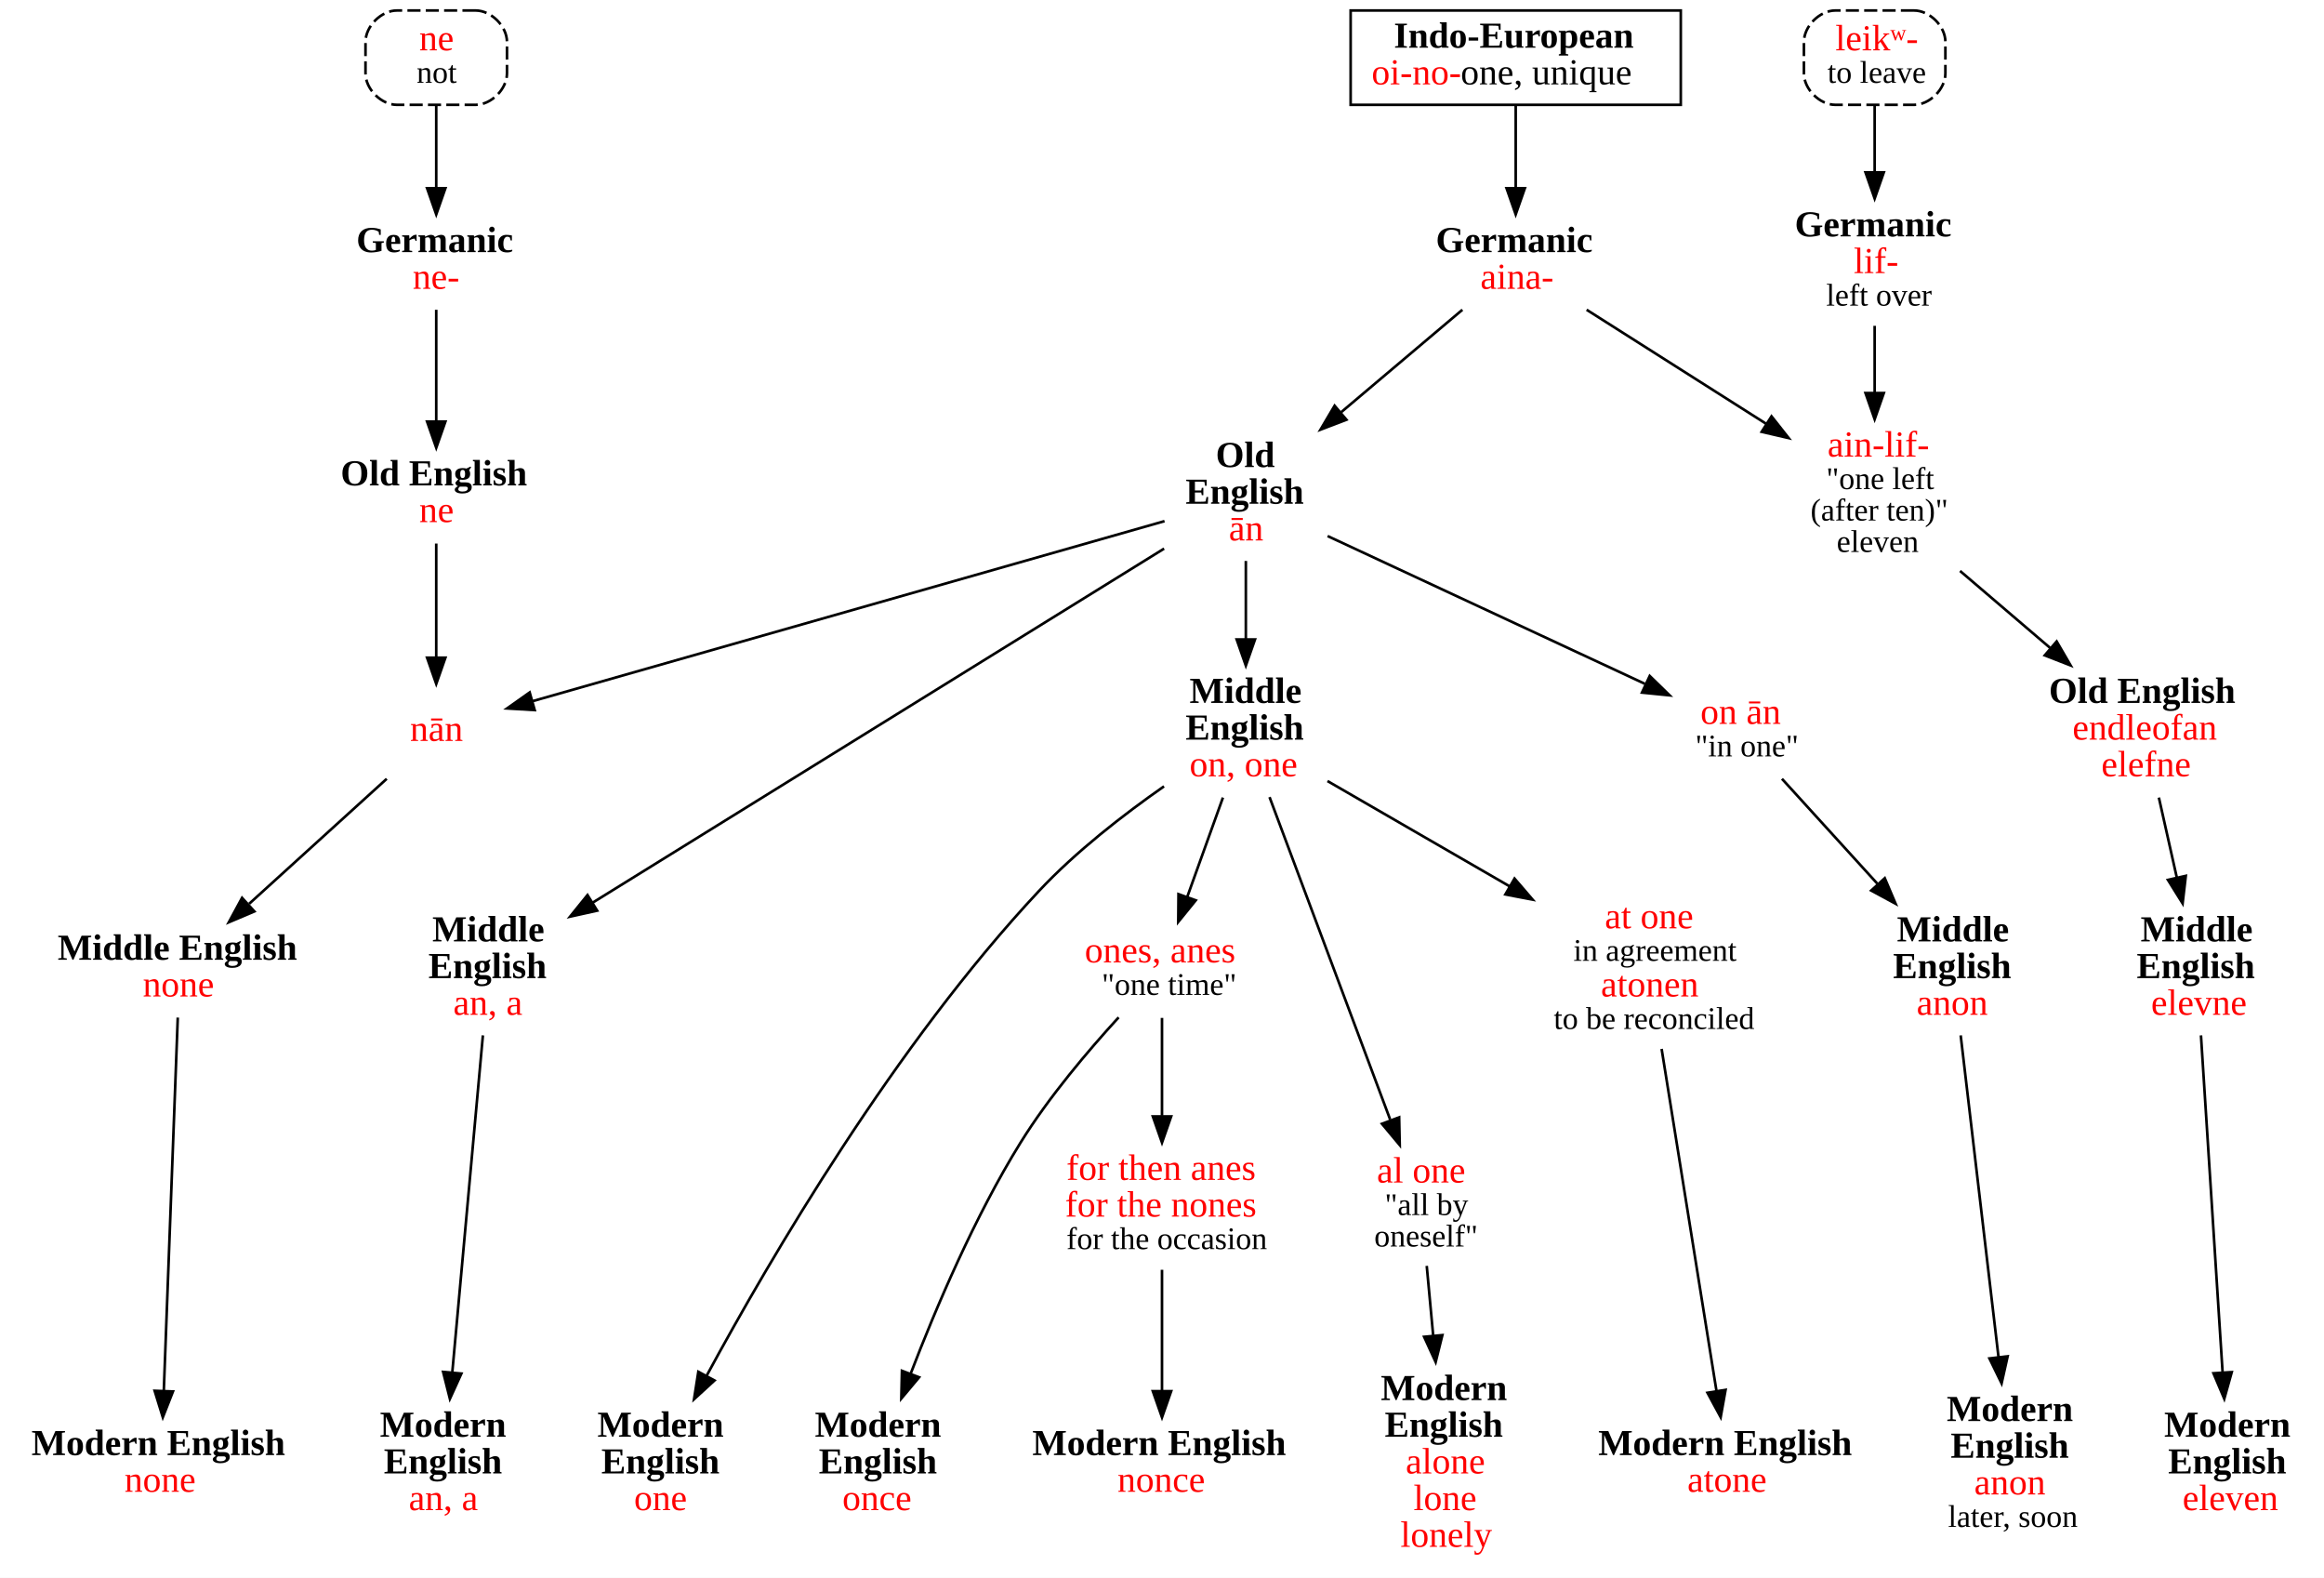
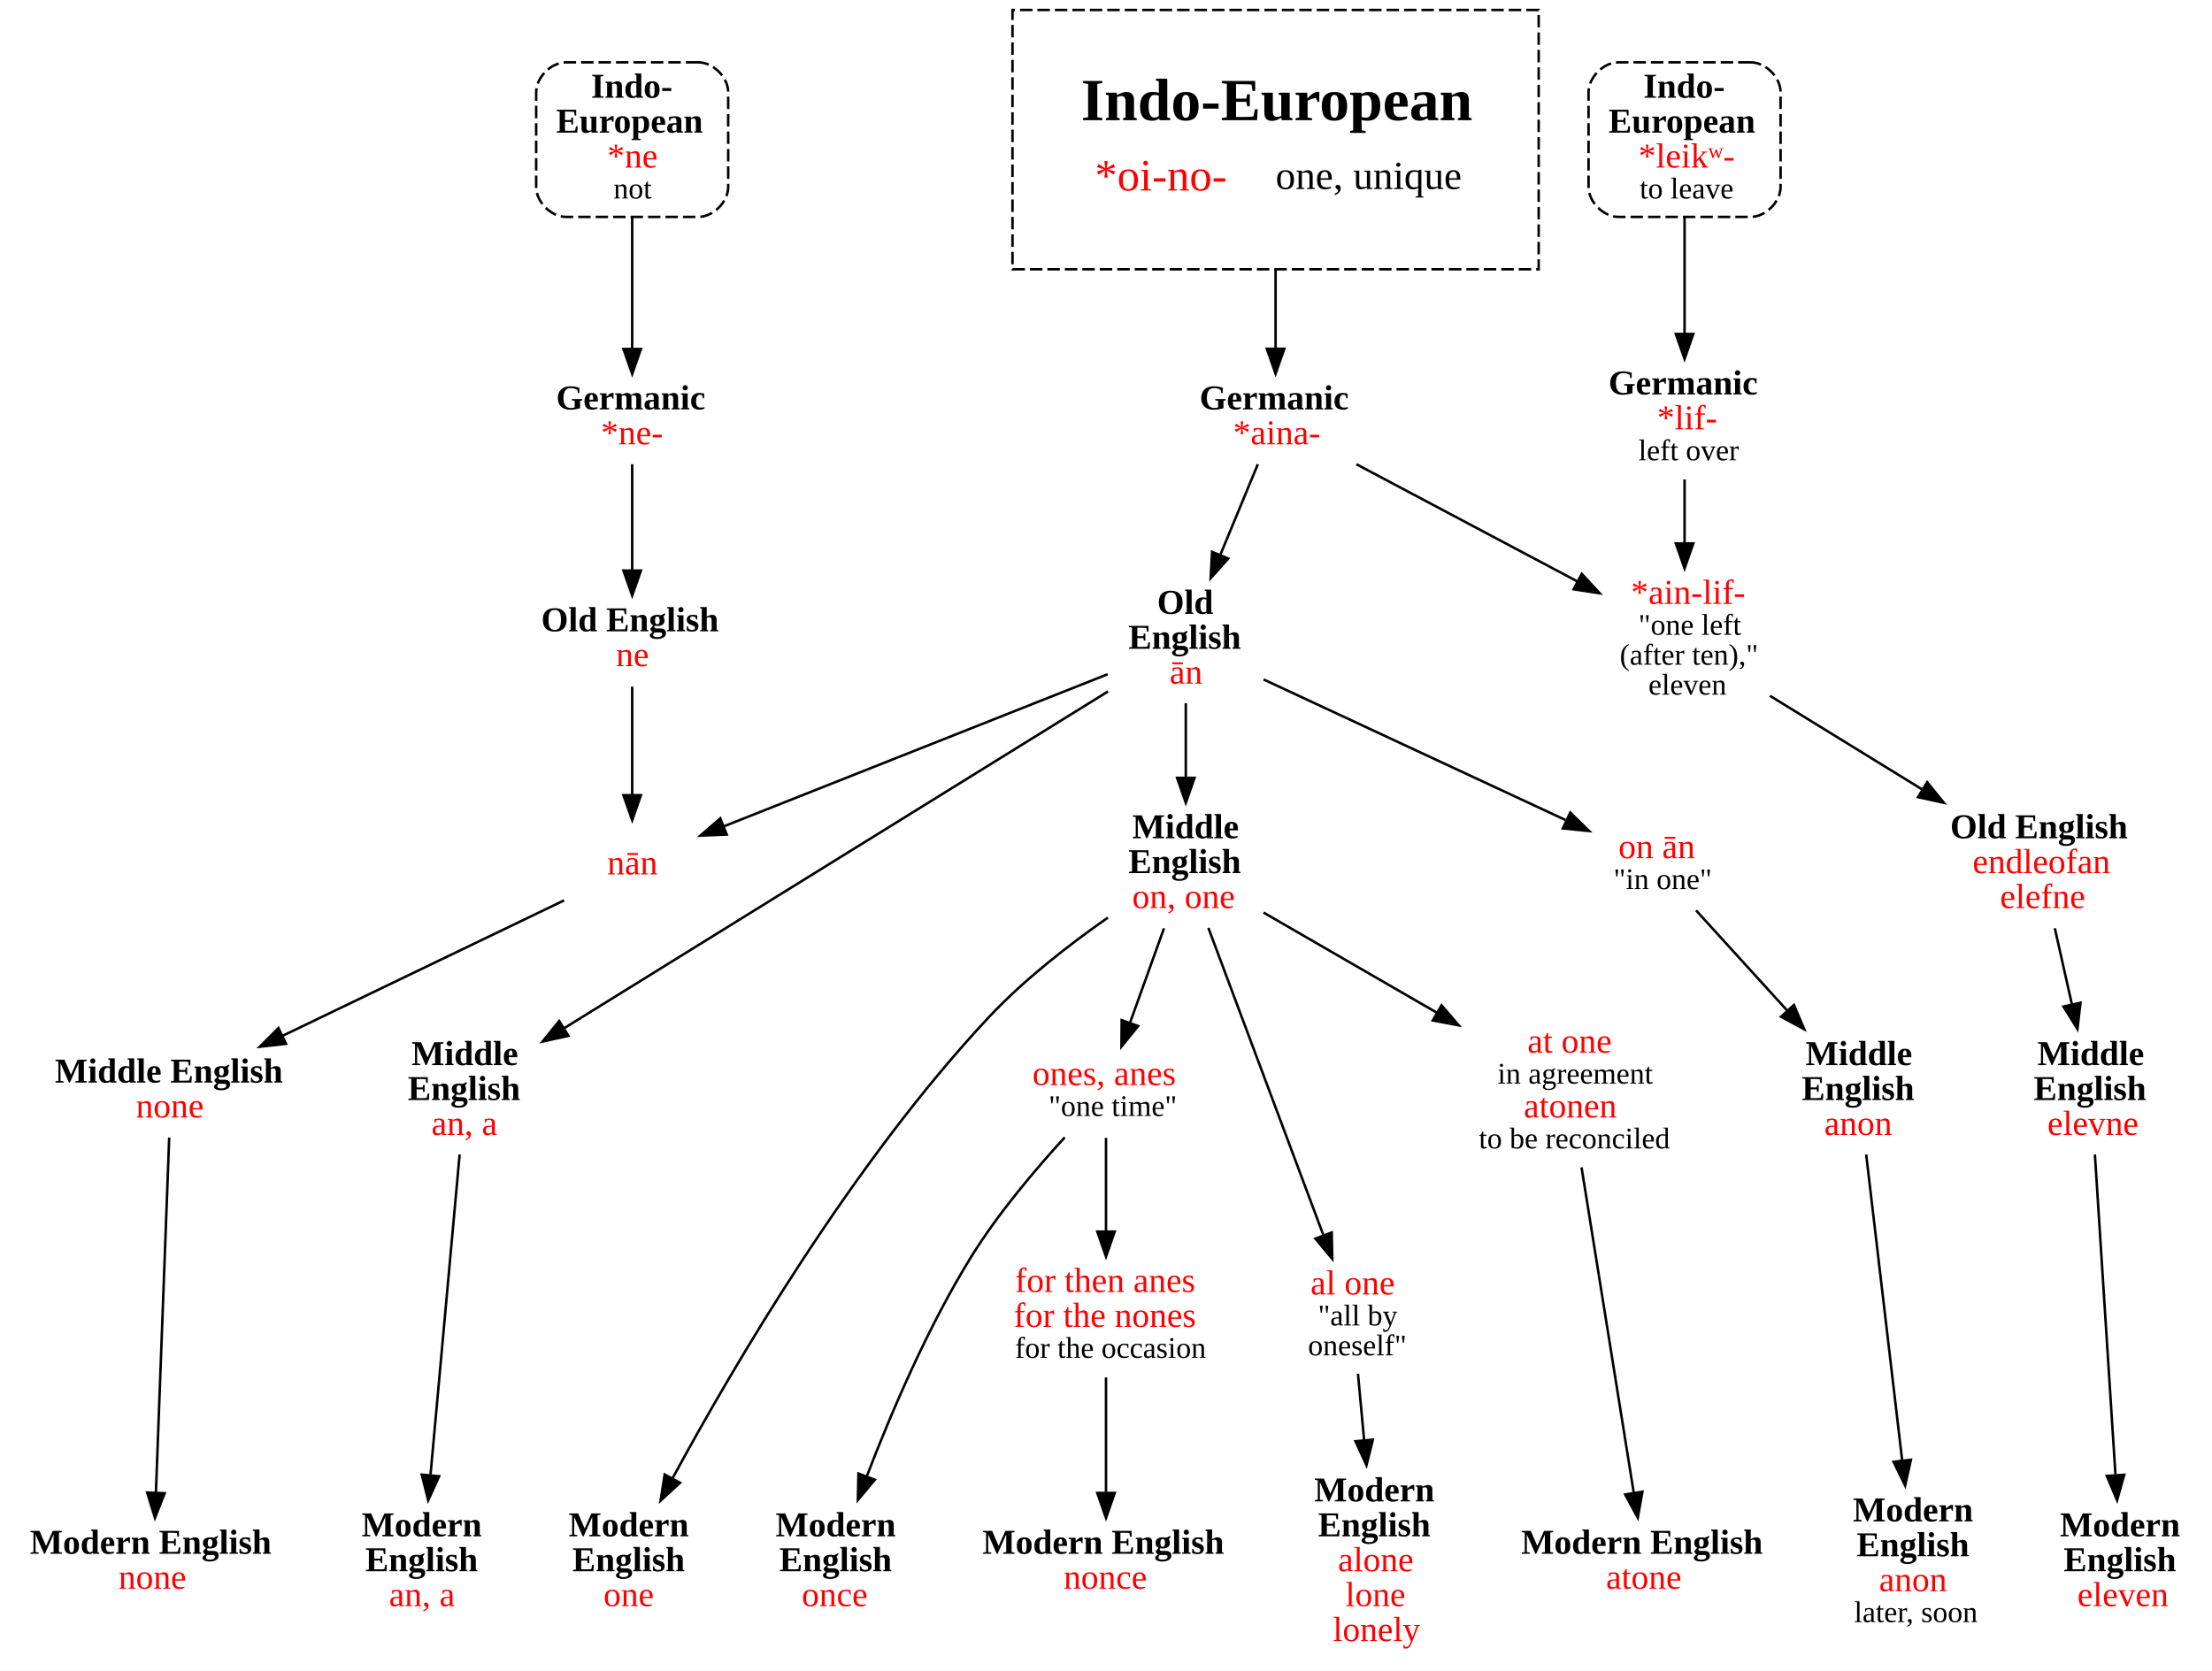
- <svg xmlns="http://www.w3.org/2000/svg" xmlns:xlink="http://www.w3.org/1999/xlink" width="887pt" height="602pt" viewBox="0.00 0.00 887.00 602.00">
-   <g id="graph0" class="graph" transform="scale(1 1) rotate(0) translate(4 598)">
-     <polygon fill="white" stroke="transparent" points="-4,4 -4,-598 883,-598 883,4 -4,4" />
+ <svg xmlns="http://www.w3.org/2000/svg" xmlns:xlink="http://www.w3.org/1999/xlink" width="887pt" height="670pt" viewBox="0.00 0.00 887.00 670.00">
+   <g id="graph0" class="graph" transform="scale(1 1) rotate(0) translate(4 666)">
+     <polygon fill="white" stroke="transparent" points="-4,4 -4,-666 883,-666 883,4 -4,4" />
    <g id="node1" class="node">
      <g id="a_node1">
-         <a xlink:href="oino-one0.svg" xlink:title="&lt;b&gt;Indo-European&lt;/b&gt;&lt;br/&gt;&lt;font color=&quot;red&quot;&gt;oi-no-&lt;/font&gt;   one, unique">
-           <polygon fill="none" stroke="black" points="637.5,-594 511.5,-594 511.5,-558 637.5,-558 637.5,-594" />
-           <text text-anchor="start" x="528" y="-579.8" font-family="Times New Roman,serif" font-weight="bold" font-size="14.00">Indo-European</text>
-           <text text-anchor="start" x="519.5" y="-565.8" font-family="Times New Roman,serif" font-size="14.00" fill="red">oi-no-</text>
-           <text text-anchor="start" x="553.5" y="-565.8" font-family="Times New Roman,serif" font-size="14.00">   one, unique</text>
+         <a xlink:href="oino-one0.svg" xlink:title="Indo-European &quot;*oi-no-&quot; one, unique">
+           <polygon fill="none" stroke="black" stroke-dasharray="5,2" points="613,-662 402,-662 402,-558 613,-558 613,-662" />
+           <text text-anchor="start" x="429.5" y="-617.8" font-family="Times New Roman,serif" font-weight="bold" font-size="24.00">Indo-European</text>
+           <text text-anchor="start" x="435" y="-589.6" font-family="Times New Roman,serif" font-size="18.00" fill="red">*oi-no-</text>
+           <text text-anchor="start" x="507.5" y="-590.2" font-family="Times New Roman,serif" font-size="16.00">one, unique</text>
        </a>
      </g>
    </g>
    <g id="node2" class="node">
-       <text text-anchor="start" x="544" y="-501.8" font-family="Times New Roman,serif" font-weight="bold" font-size="14.00">Germanic</text>
-       <text text-anchor="start" x="561" y="-487.8" font-family="Times New Roman,serif" font-size="14.00" fill="red">aina-</text>
+       <text text-anchor="start" x="477" y="-501.8" font-family="Times New Roman,serif" font-weight="bold" font-size="14.00">Germanic</text>
+       <text text-anchor="start" x="490.5" y="-487.8" font-family="Times New Roman,serif" font-size="14.00" fill="red">*aina-</text>
    </g>
    <g id="edge1" class="edge">
-       <path fill="none" stroke="black" d="M574.5,-557.75C574.5,-548.52 574.5,-536.93 574.5,-526.49" />
-       <polygon fill="black" stroke="black" points="578,-526.18 574.5,-516.18 571,-526.18 578,-526.18" />
+       <path fill="none" stroke="black" d="M507.5,-557.86C507.5,-546.94 507.5,-535.81 507.5,-526.21" />
+       <polygon fill="black" stroke="black" points="511,-526.12 507.5,-516.12 504,-526.12 511,-526.12" />
    </g>
    <g id="node3" class="node">
      <text text-anchor="start" x="460" y="-419.8" font-family="Times New Roman,serif" font-weight="bold" font-size="14.00">Old</text>
      <text text-anchor="start" x="448.5" y="-405.8" font-family="Times New Roman,serif" font-weight="bold" font-size="14.00">English</text>
      <text text-anchor="start" x="465" y="-391.8" font-family="Times New Roman,serif" font-size="14.00" fill="red">ān</text>
    </g>
    <g id="edge8" class="edge">
-       <path fill="none" stroke="black" d="M554.15,-479.81C540.97,-468.68 523.43,-453.86 507.9,-440.74" />
-       <polygon fill="black" stroke="black" points="509.89,-437.85 499.99,-434.07 505.38,-443.19 509.89,-437.85" />
+       <path fill="none" stroke="black" d="M500.39,-479.81C496.12,-469.5 490.54,-456.02 485.43,-443.66" />
+       <polygon fill="black" stroke="black" points="488.52,-441.97 481.46,-434.07 482.05,-444.65 488.52,-441.97" />
    </g>
    <g id="node26" class="node">
-       <text text-anchor="start" x="693.5" y="-423.8" font-family="Times New Roman,serif" font-size="14.00" fill="red">ain-lif-</text>
-       <text text-anchor="start" x="693" y="-411.4" font-family="Times New Roman,serif" font-size="12.00">"one left</text>
-       <text text-anchor="start" x="687" y="-399.4" font-family="Times New Roman,serif" font-size="12.00">(after ten)"</text>
-       <text text-anchor="start" x="697" y="-387.4" font-family="Times New Roman,serif" font-size="12.00">eleven</text>
+       <text text-anchor="start" x="650" y="-423.8" font-family="Times New Roman,serif" font-size="14.00" fill="red">*ain-lif-</text>
+       <text text-anchor="start" x="653" y="-411.4" font-family="Times New Roman,serif" font-size="12.00">"one left</text>
+       <text text-anchor="start" x="645.5" y="-399.4" font-family="Times New Roman,serif" font-size="12.00">(after ten),"</text>
+       <text text-anchor="start" x="657" y="-387.4" font-family="Times New Roman,serif" font-size="12.00">eleven</text>
    </g>
    <g id="edge24" class="edge">
-       <path fill="none" stroke="black" d="M601.57,-479.81C621.12,-467.4 647.88,-450.4 670.11,-436.29" />
-       <polygon fill="black" stroke="black" points="672.13,-439.15 678.69,-430.84 668.37,-433.24 672.13,-439.15" />
+       <path fill="none" stroke="black" d="M539.9,-479.81C565.23,-466.38 600.67,-447.57 628.39,-432.87" />
+       <polygon fill="black" stroke="black" points="630.28,-435.83 637.47,-428.05 627,-429.65 630.28,-435.83" />
    </g>
    <g id="node4" class="node">
-       <text text-anchor="start" x="152.5" y="-315.3" font-family="Times New Roman,serif" font-size="14.00" fill="red">nān</text>
+       <text text-anchor="start" x="239.5" y="-315.3" font-family="Times New Roman,serif" font-size="14.00" fill="red">nān</text>
    </g>
    <g id="edge2" class="edge">
-       <path fill="none" stroke="black" d="M440.46,-399.16C383.05,-382.81 260.56,-347.93 199.17,-330.44" />
-       <polygon fill="black" stroke="black" points="200.08,-327.06 189.51,-327.69 198.16,-333.8 200.08,-327.06" />
+       <path fill="none" stroke="black" d="M440.16,-395.58C399.69,-379.54 329.35,-351.65 286.36,-334.61" />
+       <polygon fill="black" stroke="black" points="287.42,-331.27 276.84,-330.84 284.84,-337.78 287.42,-331.27" />
    </g>
    <g id="node10" class="node">
      <text text-anchor="start" x="161" y="-238.8" font-family="Times New Roman,serif" font-weight="bold" font-size="14.00">Middle</text>
      <text text-anchor="start" x="159.5" y="-224.8" font-family="Times New Roman,serif" font-weight="bold" font-size="14.00">English</text>
      <text text-anchor="start" x="169" y="-210.8" font-family="Times New Roman,serif" font-size="14.00" fill="red">an, a</text>
    </g>
    <g id="edge9" class="edge">
      <path fill="none" stroke="black" d="M440.3,-388.67C387.4,-355.91 280.23,-289.53 222.12,-253.54" />
      <polygon fill="black" stroke="black" points="223.92,-250.54 213.57,-248.25 220.23,-256.49 223.92,-250.54" />
    </g>
    <g id="node12" class="node">
      <text text-anchor="start" x="450" y="-329.8" font-family="Times New Roman,serif" font-weight="bold" font-size="14.00">Middle</text>
      <text text-anchor="start" x="448.5" y="-315.8" font-family="Times New Roman,serif" font-weight="bold" font-size="14.00">English</text>
      <text text-anchor="start" x="450" y="-301.8" font-family="Times New Roman,serif" font-size="14.00" fill="red">on, one</text>
    </g>
    <g id="edge11" class="edge">
      <path fill="none" stroke="black" d="M471.5,-383.95C471.5,-374.74 471.5,-364.04 471.5,-354.06" />
      <polygon fill="black" stroke="black" points="475,-354.02 471.5,-344.02 468,-354.02 475,-354.02" />
    </g>
    <g id="node20" class="node">
      <text text-anchor="start" x="645" y="-321.8" font-family="Times New Roman,serif" font-size="14.00" fill="red">on ān</text>
      <text text-anchor="start" x="643" y="-309.4" font-family="Times New Roman,serif" font-size="12.00">"in one"</text>
    </g>
    <g id="edge19" class="edge">
      <path fill="none" stroke="black" d="M502.71,-393.47C535.96,-377.98 588.57,-353.49 623.79,-337.09" />
      <polygon fill="black" stroke="black" points="625.65,-340.09 633.24,-332.69 622.69,-333.74 625.65,-340.09" />
    </g>
    <g id="node5" class="node">
      <text text-anchor="start" x="18" y="-231.8" font-family="Times New Roman,serif" font-weight="bold" font-size="14.00">Middle English</text>
      <text text-anchor="start" x="50.5" y="-217.8" font-family="Times New Roman,serif" font-size="14.00" fill="red">none</text>
    </g>
    <g id="edge3" class="edge">
-       <path fill="none" stroke="black" d="M143.6,-300.84C128.69,-287.3 107.7,-268.24 91.09,-253.15" />
-       <polygon fill="black" stroke="black" points="93.09,-250.24 83.34,-246.11 88.39,-255.42 93.09,-250.24" />
+       <path fill="none" stroke="black" d="M222.2,-304.87C192.49,-290.58 144.53,-267.5 109.28,-250.54" />
+       <polygon fill="black" stroke="black" points="110.69,-247.34 100.16,-246.16 107.66,-253.65 110.69,-247.34" />
    </g>
    <g id="node6" class="node">
      <text text-anchor="start" x="8" y="-42.8" font-family="Times New Roman,serif" font-weight="bold" font-size="14.00">Modern English</text>
      <text text-anchor="start" x="43.5" y="-28.8" font-family="Times New Roman,serif" font-size="14.00" fill="red">none</text>
    </g>
    <g id="edge4" class="edge">
      <path fill="none" stroke="black" d="M63.85,-209.74C62.64,-177.18 59.99,-106.44 58.52,-67.35" />
      <polygon fill="black" stroke="black" points="62.02,-67.08 58.14,-57.22 55.02,-67.34 62.02,-67.08" />
    </g>
    <g id="node7" class="node">
      <g id="a_node7">
-         <a xlink:href="ne-not.svg" xlink:title="&lt;font color=&quot;red&quot;&gt;ne&lt;/font&gt;&lt;br/&gt;&lt;font point-size=&quot;12&quot;&gt;not&lt;/font&gt;">
-           <path fill="none" stroke="black" stroke-dasharray="5,2" d="M177.5,-594C177.5,-594 147.5,-594 147.5,-594 141.5,-594 135.5,-588 135.5,-582 135.5,-582 135.5,-570 135.5,-570 135.5,-564 141.5,-558 147.5,-558 147.5,-558 177.5,-558 177.5,-558 183.5,-558 189.5,-564 189.5,-570 189.5,-570 189.5,-582 189.5,-582 189.5,-588 183.5,-594 177.5,-594" />
-           <text text-anchor="start" x="156" y="-578.8" font-family="Times New Roman,serif" font-size="14.00" fill="red">ne</text>
-           <text text-anchor="start" x="155" y="-566.4" font-family="Times New Roman,serif" font-size="12.00">not</text>
+         <a xlink:href="ne-not1.svg" xlink:title="&lt;b&gt;Indo-&lt;br/&gt;European&lt;/b&gt;&lt;br/&gt;&lt;font color=&quot;red&quot;&gt;*ne&lt;/font&gt;&lt;br/&gt;&lt;font point-size=&quot;12&quot;&gt;not&lt;/font&gt;">
+           <path fill="none" stroke="black" stroke-dasharray="5,2" d="M276,-641C276,-641 223,-641 223,-641 217,-641 211,-635 211,-629 211,-629 211,-591 211,-591 211,-585 217,-579 223,-579 223,-579 276,-579 276,-579 282,-579 288,-585 288,-591 288,-591 288,-629 288,-629 288,-635 282,-641 276,-641" />
+           <text text-anchor="start" x="233" y="-626.8" font-family="Times New Roman,serif" font-weight="bold" font-size="14.00">Indo-</text>
+           <text text-anchor="start" x="219" y="-612.8" font-family="Times New Roman,serif" font-weight="bold" font-size="14.00">European</text>
+           <text text-anchor="start" x="239.5" y="-598.8" font-family="Times New Roman,serif" font-size="14.00" fill="red">*ne</text>
+           <text text-anchor="start" x="242" y="-586.4" font-family="Times New Roman,serif" font-size="12.00">not</text>
        </a>
      </g>
    </g>
    <g id="node8" class="node">
-       <text text-anchor="start" x="132" y="-501.8" font-family="Times New Roman,serif" font-weight="bold" font-size="14.00">Germanic</text>
-       <text text-anchor="start" x="153.5" y="-487.8" font-family="Times New Roman,serif" font-size="14.00" fill="red">ne-</text>
+       <text text-anchor="start" x="219" y="-501.8" font-family="Times New Roman,serif" font-weight="bold" font-size="14.00">Germanic</text>
+       <text text-anchor="start" x="237" y="-487.8" font-family="Times New Roman,serif" font-size="14.00" fill="red">*ne-</text>
    </g>
    <g id="edge5" class="edge">
-       <path fill="none" stroke="black" d="M162.5,-557.75C162.5,-548.52 162.5,-536.93 162.5,-526.49" />
-       <polygon fill="black" stroke="black" points="166,-526.18 162.5,-516.18 159,-526.18 166,-526.18" />
+       <path fill="none" stroke="black" d="M249.5,-578.94C249.5,-562.51 249.5,-542.3 249.5,-526.32" />
+       <polygon fill="black" stroke="black" points="253,-526.02 249.5,-516.02 246,-526.02 253,-526.02" />
    </g>
    <g id="node9" class="node">
-       <text text-anchor="start" x="126" y="-412.8" font-family="Times New Roman,serif" font-weight="bold" font-size="14.00">Old English</text>
-       <text text-anchor="start" x="156" y="-398.8" font-family="Times New Roman,serif" font-size="14.00" fill="red">ne</text>
+       <text text-anchor="start" x="213" y="-412.8" font-family="Times New Roman,serif" font-weight="bold" font-size="14.00">Old English</text>
+       <text text-anchor="start" x="243" y="-398.8" font-family="Times New Roman,serif" font-size="14.00" fill="red">ne</text>
    </g>
    <g id="edge6" class="edge">
-       <path fill="none" stroke="black" d="M162.5,-479.81C162.5,-467.66 162.5,-451.11 162.5,-437.18" />
-       <polygon fill="black" stroke="black" points="166,-437.15 162.5,-427.15 159,-437.15 166,-437.15" />
+       <path fill="none" stroke="black" d="M249.5,-479.81C249.5,-467.66 249.5,-451.11 249.5,-437.18" />
+       <polygon fill="black" stroke="black" points="253,-437.15 249.5,-427.15 246,-437.15 253,-437.15" />
    </g>
    <g id="edge7" class="edge">
-       <path fill="none" stroke="black" d="M162.5,-390.61C162.5,-378.24 162.5,-361.37 162.5,-347.22" />
-       <polygon fill="black" stroke="black" points="166,-347.05 162.5,-337.05 159,-347.05 166,-347.05" />
+       <path fill="none" stroke="black" d="M249.5,-390.61C249.5,-378.24 249.5,-361.37 249.5,-347.22" />
+       <polygon fill="black" stroke="black" points="253,-347.05 249.5,-337.05 246,-347.05 253,-347.05" />
    </g>
    <g id="node11" class="node">
      <text text-anchor="start" x="141" y="-49.8" font-family="Times New Roman,serif" font-weight="bold" font-size="14.00">Modern</text>
      <text text-anchor="start" x="142.5" y="-35.8" font-family="Times New Roman,serif" font-weight="bold" font-size="14.00">English</text>
      <text text-anchor="start" x="152" y="-21.8" font-family="Times New Roman,serif" font-size="14.00" fill="red">an, a</text>
    </g>
    <g id="edge10" class="edge">
      <path fill="none" stroke="black" d="M180.31,-202.94C177.35,-170.35 172.04,-111.97 168.65,-74.66" />
      <polygon fill="black" stroke="black" points="172.1,-73.91 167.71,-64.27 165.13,-74.54 172.1,-73.91" />
    </g>
    <g id="node13" class="node">
      <text text-anchor="start" x="224" y="-49.8" font-family="Times New Roman,serif" font-weight="bold" font-size="14.00">Modern</text>
      <text text-anchor="start" x="225.5" y="-35.8" font-family="Times New Roman,serif" font-weight="bold" font-size="14.00">English</text>
      <text text-anchor="start" x="238" y="-21.8" font-family="Times New Roman,serif" font-size="14.00" fill="red">one</text>
    </g>
    <g id="edge12" class="edge">
      <path fill="none" stroke="black" d="M440.26,-297.96C424.87,-287.21 406.63,-273.09 392.5,-258 337.8,-199.58 290.09,-118.12 265.73,-73.14" />
      <polygon fill="black" stroke="black" points="268.7,-71.28 260.89,-64.12 262.53,-74.59 268.7,-71.28" />
    </g>
    <g id="node14" class="node">
      <text text-anchor="start" x="410" y="-230.8" font-family="Times New Roman,serif" font-size="14.00" fill="red">ones, anes</text>
      <text text-anchor="start" x="416.5" y="-218.4" font-family="Times New Roman,serif" font-size="12.00">"one time"</text>
    </g>
    <g id="edge13" class="edge">
      <path fill="none" stroke="black" d="M462.76,-293.68C458.53,-281.94 453.46,-267.82 449.13,-255.77" />
      <polygon fill="black" stroke="black" points="452.38,-254.47 445.7,-246.24 445.79,-256.83 452.38,-254.47" />
    </g>
    <g id="node18" class="node">
      <text text-anchor="start" x="521.5" y="-146.8" font-family="Times New Roman,serif" font-size="14.00" fill="red">al one</text>
      <text text-anchor="start" x="524.5" y="-134.4" font-family="Times New Roman,serif" font-size="12.00">"all by</text>
      <text text-anchor="start" x="520.5" y="-122.4" font-family="Times New Roman,serif" font-size="12.00">oneself"</text>
    </g>
    <g id="edge17" class="edge">
      <path fill="none" stroke="black" d="M480.54,-293.86C492.43,-262.07 513.39,-206.09 526.57,-170.86" />
      <polygon fill="black" stroke="black" points="530.01,-171.67 530.24,-161.08 523.45,-169.21 530.01,-171.67" />
    </g>
    <g id="node23" class="node">
      <text text-anchor="start" x="608.5" y="-243.8" font-family="Times New Roman,serif" font-size="14.00" fill="red">at one</text>
      <text text-anchor="start" x="596.5" y="-231.4" font-family="Times New Roman,serif" font-size="12.00">in agreement</text>
      <text text-anchor="start" x="607" y="-217.8" font-family="Times New Roman,serif" font-size="14.00" fill="red">atonen</text>
      <text text-anchor="start" x="589" y="-205.4" font-family="Times New Roman,serif" font-size="12.00">to be reconciled</text>
    </g>
    <g id="edge22" class="edge">
      <path fill="none" stroke="black" d="M502.66,-299.99C522.62,-288.46 549.02,-273.2 572.24,-259.78" />
      <polygon fill="black" stroke="black" points="574.05,-262.78 580.96,-254.74 570.55,-256.72 574.05,-262.78" />
    </g>
    <g id="node15" class="node">
      <text text-anchor="start" x="307" y="-49.8" font-family="Times New Roman,serif" font-weight="bold" font-size="14.00">Modern</text>
      <text text-anchor="start" x="308.5" y="-35.8" font-family="Times New Roman,serif" font-weight="bold" font-size="14.00">English</text>
      <text text-anchor="start" x="317.5" y="-21.8" font-family="Times New Roman,serif" font-size="14.00" fill="red">once</text>
    </g>
    <g id="edge14" class="edge">
      <path fill="none" stroke="black" d="M422.95,-209.81C411.46,-197.26 396.32,-179.46 385.5,-162 368.05,-133.85 353.24,-99.07 343.57,-73.86" />
      <polygon fill="black" stroke="black" points="346.8,-72.49 340,-64.37 340.24,-74.96 346.8,-72.49" />
    </g>
    <g id="node16" class="node">
      <text text-anchor="start" x="403" y="-147.8" font-family="Times New Roman,serif" font-size="14.00" fill="red">for then anes</text>
      <text text-anchor="start" x="402.5" y="-133.8" font-family="Times New Roman,serif" font-size="14.00" fill="red">for the nones</text>
      <text text-anchor="start" x="403" y="-121.4" font-family="Times New Roman,serif" font-size="12.00">for the occasion</text>
    </g>
    <g id="edge15" class="edge">
      <path fill="none" stroke="black" d="M439.5,-209.61C439.5,-198.97 439.5,-185 439.5,-172.29" />
      <polygon fill="black" stroke="black" points="443,-172.02 439.5,-162.02 436,-172.02 443,-172.02" />
    </g>
    <g id="node17" class="node">
      <text text-anchor="start" x="390" y="-42.8" font-family="Times New Roman,serif" font-weight="bold" font-size="14.00">Modern English</text>
      <text text-anchor="start" x="422.5" y="-28.8" font-family="Times New Roman,serif" font-size="14.00" fill="red">nonce</text>
    </g>
    <g id="edge16" class="edge">
      <path fill="none" stroke="black" d="M439.5,-113.52C439.5,-99.67 439.5,-82.07 439.5,-67.56" />
      <polygon fill="black" stroke="black" points="443,-67.18 439.5,-57.18 436,-67.18 443,-67.18" />
    </g>
    <g id="node19" class="node">
      <text text-anchor="start" x="523" y="-63.8" font-family="Times New Roman,serif" font-weight="bold" font-size="14.00">Modern</text>
      <text text-anchor="start" x="524.5" y="-49.8" font-family="Times New Roman,serif" font-weight="bold" font-size="14.00">English</text>
      <text text-anchor="start" x="532.5" y="-35.8" font-family="Times New Roman,serif" font-size="14.00" fill="red">alone</text>
      <text text-anchor="start" x="535.5" y="-21.8" font-family="Times New Roman,serif" font-size="14.00" fill="red">lone</text>
      <text text-anchor="start" x="530.5" y="-7.8" font-family="Times New Roman,serif" font-size="14.00" fill="red">lonely</text>
    </g>
    <g id="edge18" class="edge">
      <path fill="none" stroke="black" d="M540.54,-114.99C541.28,-107.03 542.15,-97.69 543.01,-88.36" />
      <polygon fill="black" stroke="black" points="546.51,-88.58 543.95,-78.3 539.54,-87.93 546.51,-88.58" />
    </g>
    <g id="node21" class="node">
      <text text-anchor="start" x="720" y="-238.8" font-family="Times New Roman,serif" font-weight="bold" font-size="14.00">Middle</text>
      <text text-anchor="start" x="718.5" y="-224.8" font-family="Times New Roman,serif" font-weight="bold" font-size="14.00">English</text>
      <text text-anchor="start" x="727.5" y="-210.8" font-family="Times New Roman,serif" font-size="14.00" fill="red">anon</text>
    </g>
    <g id="edge20" class="edge">
      <path fill="none" stroke="black" d="M676.12,-300.84C686.42,-289.52 700.22,-274.36 712.49,-260.87" />
      <polygon fill="black" stroke="black" points="715.36,-262.92 719.5,-253.17 710.18,-258.21 715.36,-262.92" />
    </g>
    <g id="node22" class="node">
      <text text-anchor="start" x="739" y="-55.8" font-family="Times New Roman,serif" font-weight="bold" font-size="14.00">Modern</text>
      <text text-anchor="start" x="740.5" y="-41.8" font-family="Times New Roman,serif" font-weight="bold" font-size="14.00">English</text>
      <text text-anchor="start" x="749.5" y="-27.8" font-family="Times New Roman,serif" font-size="14.00" fill="red">anon</text>
      <text text-anchor="start" x="739.5" y="-15.4" font-family="Times New Roman,serif" font-size="12.00">later, soon</text>
    </g>
    <g id="edge21" class="edge">
      <path fill="none" stroke="black" d="M744.33,-202.94C747.98,-171.92 754.38,-117.55 758.77,-80.2" />
      <polygon fill="black" stroke="black" points="762.26,-80.5 759.95,-70.16 755.31,-79.68 762.26,-80.5" />
    </g>
    <g id="node24" class="node">
      <text text-anchor="start" x="606" y="-42.8" font-family="Times New Roman,serif" font-weight="bold" font-size="14.00">Modern English</text>
      <text text-anchor="start" x="640" y="-28.8" font-family="Times New Roman,serif" font-size="14.00" fill="red">atone</text>
    </g>
    <g id="edge23" class="edge">
      <path fill="none" stroke="black" d="M630.19,-197.78C635.92,-162.03 645.56,-101.99 651.14,-67.19" />
      <polygon fill="black" stroke="black" points="654.6,-67.69 652.73,-57.26 647.69,-66.58 654.6,-67.69" />
    </g>
    <g id="node25" class="node">
-       <text text-anchor="start" x="681" y="-507.8" font-family="Times New Roman,serif" font-weight="bold" font-size="14.00">Germanic</text>
-       <text text-anchor="start" x="703.5" y="-493.8" font-family="Times New Roman,serif" font-size="14.00" fill="red">lif-</text>
-       <text text-anchor="start" x="693" y="-481.4" font-family="Times New Roman,serif" font-size="12.00">left over</text>
+       <text text-anchor="start" x="641" y="-507.8" font-family="Times New Roman,serif" font-weight="bold" font-size="14.00">Germanic</text>
+       <text text-anchor="start" x="660.5" y="-493.8" font-family="Times New Roman,serif" font-size="14.00" fill="red">*lif-</text>
+       <text text-anchor="start" x="653" y="-481.4" font-family="Times New Roman,serif" font-size="12.00">left over</text>
    </g>
    <g id="edge25" class="edge">
-       <path fill="none" stroke="black" d="M711.5,-473.69C711.5,-465.8 711.5,-456.78 711.5,-448.05" />
-       <polygon fill="black" stroke="black" points="715,-448.03 711.5,-438.03 708,-448.03 715,-448.03" />
+       <path fill="none" stroke="black" d="M671.5,-473.69C671.5,-465.8 671.5,-456.78 671.5,-448.05" />
+       <polygon fill="black" stroke="black" points="675,-448.03 671.5,-438.03 668,-448.03 675,-448.03" />
    </g>
    <g id="node27" class="node">
      <text text-anchor="start" x="778" y="-329.8" font-family="Times New Roman,serif" font-weight="bold" font-size="14.00">Old English</text>
      <text text-anchor="start" x="787" y="-315.8" font-family="Times New Roman,serif" font-size="14.00" fill="red">endleofan</text>
      <text text-anchor="start" x="798" y="-301.8" font-family="Times New Roman,serif" font-size="14.00" fill="red">elefne</text>
    </g>
    <g id="edge26" class="edge">
-       <path fill="none" stroke="black" d="M744.09,-380.16C755,-370.84 767.22,-360.39 778.38,-350.86" />
-       <polygon fill="black" stroke="black" points="780.96,-353.26 786.29,-344.1 776.41,-347.94 780.96,-353.26" />
+       <path fill="none" stroke="black" d="M705.75,-386.92C724.03,-375.67 746.82,-361.65 766.81,-349.35" />
+       <polygon fill="black" stroke="black" points="768.79,-352.24 775.48,-344.01 765.13,-346.27 768.79,-352.24" />
    </g>
    <g id="node28" class="node">
      <text text-anchor="start" x="813" y="-238.8" font-family="Times New Roman,serif" font-weight="bold" font-size="14.00">Middle</text>
      <text text-anchor="start" x="811.5" y="-224.8" font-family="Times New Roman,serif" font-weight="bold" font-size="14.00">English</text>
      <text text-anchor="start" x="817" y="-210.8" font-family="Times New Roman,serif" font-size="14.00" fill="red">elevne</text>
    </g>
    <g id="edge27" class="edge">
      <path fill="none" stroke="black" d="M819.97,-293.68C822.08,-284.26 824.54,-273.31 826.83,-263.13" />
      <polygon fill="black" stroke="black" points="830.26,-263.81 829.04,-253.29 823.43,-262.28 830.26,-263.81" />
    </g>
    <g id="node29" class="node">
      <text text-anchor="start" x="822" y="-49.8" font-family="Times New Roman,serif" font-weight="bold" font-size="14.00">Modern</text>
      <text text-anchor="start" x="823.5" y="-35.8" font-family="Times New Roman,serif" font-weight="bold" font-size="14.00">English</text>
      <text text-anchor="start" x="829" y="-21.8" font-family="Times New Roman,serif" font-size="14.00" fill="red">eleven</text>
    </g>
    <g id="edge28" class="edge">
      <path fill="none" stroke="black" d="M836.04,-202.94C838.14,-170.35 841.88,-111.97 844.28,-74.66" />
      <polygon fill="black" stroke="black" points="847.8,-74.47 844.94,-64.27 840.81,-74.02 847.8,-74.47" />
    </g>
    <g id="node30" class="node">
      <g id="a_node30">
-         <a xlink:href="leikw-leave.svg" xlink:title="&lt;font color=&quot;red&quot;&gt;leikʷ-&lt;/font&gt;&lt;br/&gt;&lt;font point-size=&quot;12&quot;&gt;to leave&lt;/font&gt;">
-           <path fill="none" stroke="black" stroke-dasharray="5,2" d="M726.5,-594C726.5,-594 696.5,-594 696.5,-594 690.5,-594 684.5,-588 684.5,-582 684.5,-582 684.5,-570 684.5,-570 684.5,-564 690.5,-558 696.5,-558 696.5,-558 726.5,-558 726.5,-558 732.5,-558 738.5,-564 738.5,-570 738.5,-570 738.5,-582 738.5,-582 738.5,-588 732.5,-594 726.5,-594" />
-           <text text-anchor="start" x="696.5" y="-578.8" font-family="Times New Roman,serif" font-size="14.00" fill="red">leikʷ-</text>
-           <text text-anchor="start" x="693.5" y="-566.4" font-family="Times New Roman,serif" font-size="12.00">to leave</text>
+         <a xlink:href="leikw-leave.svg" xlink:title="&lt;b&gt;Indo-&lt;br/&gt;European&lt;/b&gt;&lt;br/&gt;&lt;font color=&quot;red&quot;&gt;*leikʷ-&lt;/font&gt;&lt;br/&gt;&lt;font point-size=&quot;12&quot;&gt;to leave&lt;/font&gt;">
+           <path fill="none" stroke="black" stroke-dasharray="5,2" d="M698,-641C698,-641 645,-641 645,-641 639,-641 633,-635 633,-629 633,-629 633,-591 633,-591 633,-585 639,-579 645,-579 645,-579 698,-579 698,-579 704,-579 710,-585 710,-591 710,-591 710,-629 710,-629 710,-635 704,-641 698,-641" />
+           <text text-anchor="start" x="655" y="-626.8" font-family="Times New Roman,serif" font-weight="bold" font-size="14.00">Indo-</text>
+           <text text-anchor="start" x="641" y="-612.8" font-family="Times New Roman,serif" font-weight="bold" font-size="14.00">European</text>
+           <text text-anchor="start" x="653" y="-598.8" font-family="Times New Roman,serif" font-size="14.00" fill="red">*leikʷ-</text>
+           <text text-anchor="start" x="653.5" y="-586.4" font-family="Times New Roman,serif" font-size="12.00">to leave</text>
        </a>
      </g>
    </g>
    <g id="edge29" class="edge">
-       <path fill="none" stroke="black" d="M711.5,-557.75C711.5,-550.2 711.5,-541.07 711.5,-532.28" />
-       <polygon fill="black" stroke="black" points="715,-532.23 711.5,-522.23 708,-532.23 715,-532.23" />
+       <path fill="none" stroke="black" d="M671.5,-578.94C671.5,-564.51 671.5,-547.16 671.5,-532.33" />
+       <polygon fill="black" stroke="black" points="675,-532.04 671.5,-522.04 668,-532.04 675,-532.04" />
    </g>
  </g>
</svg>
